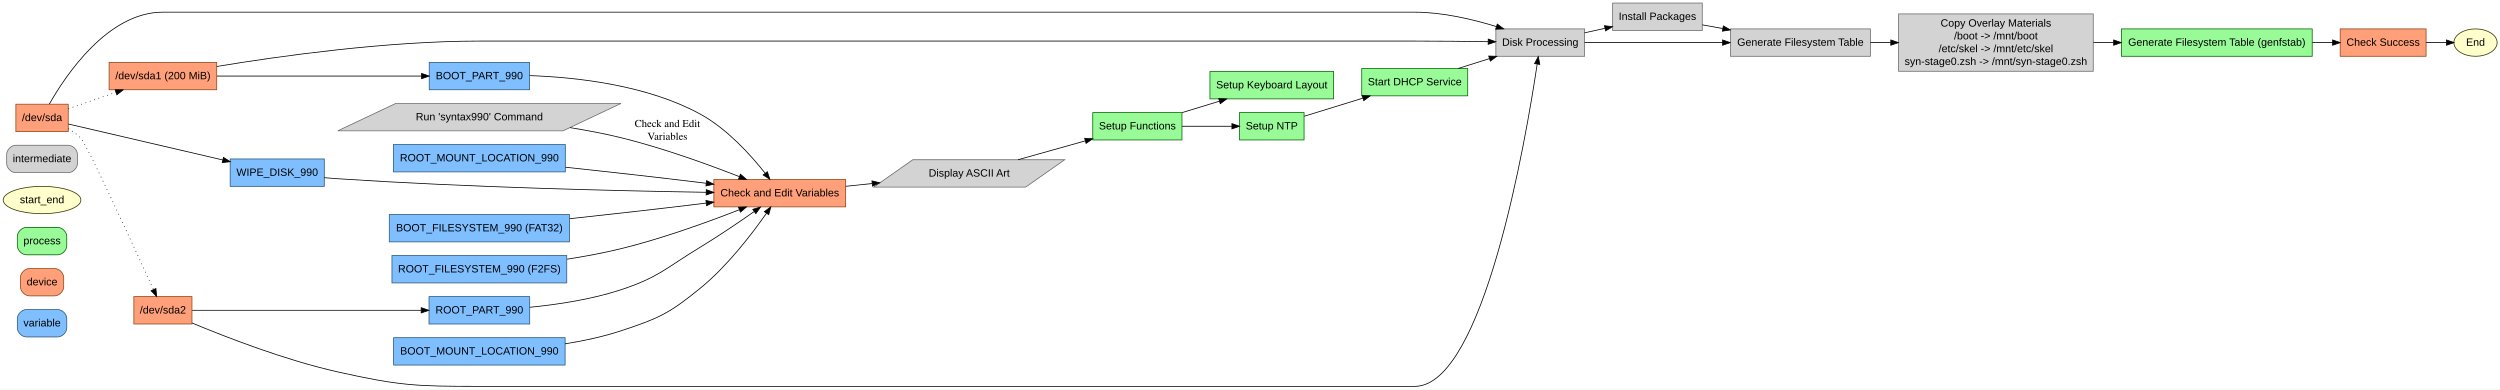
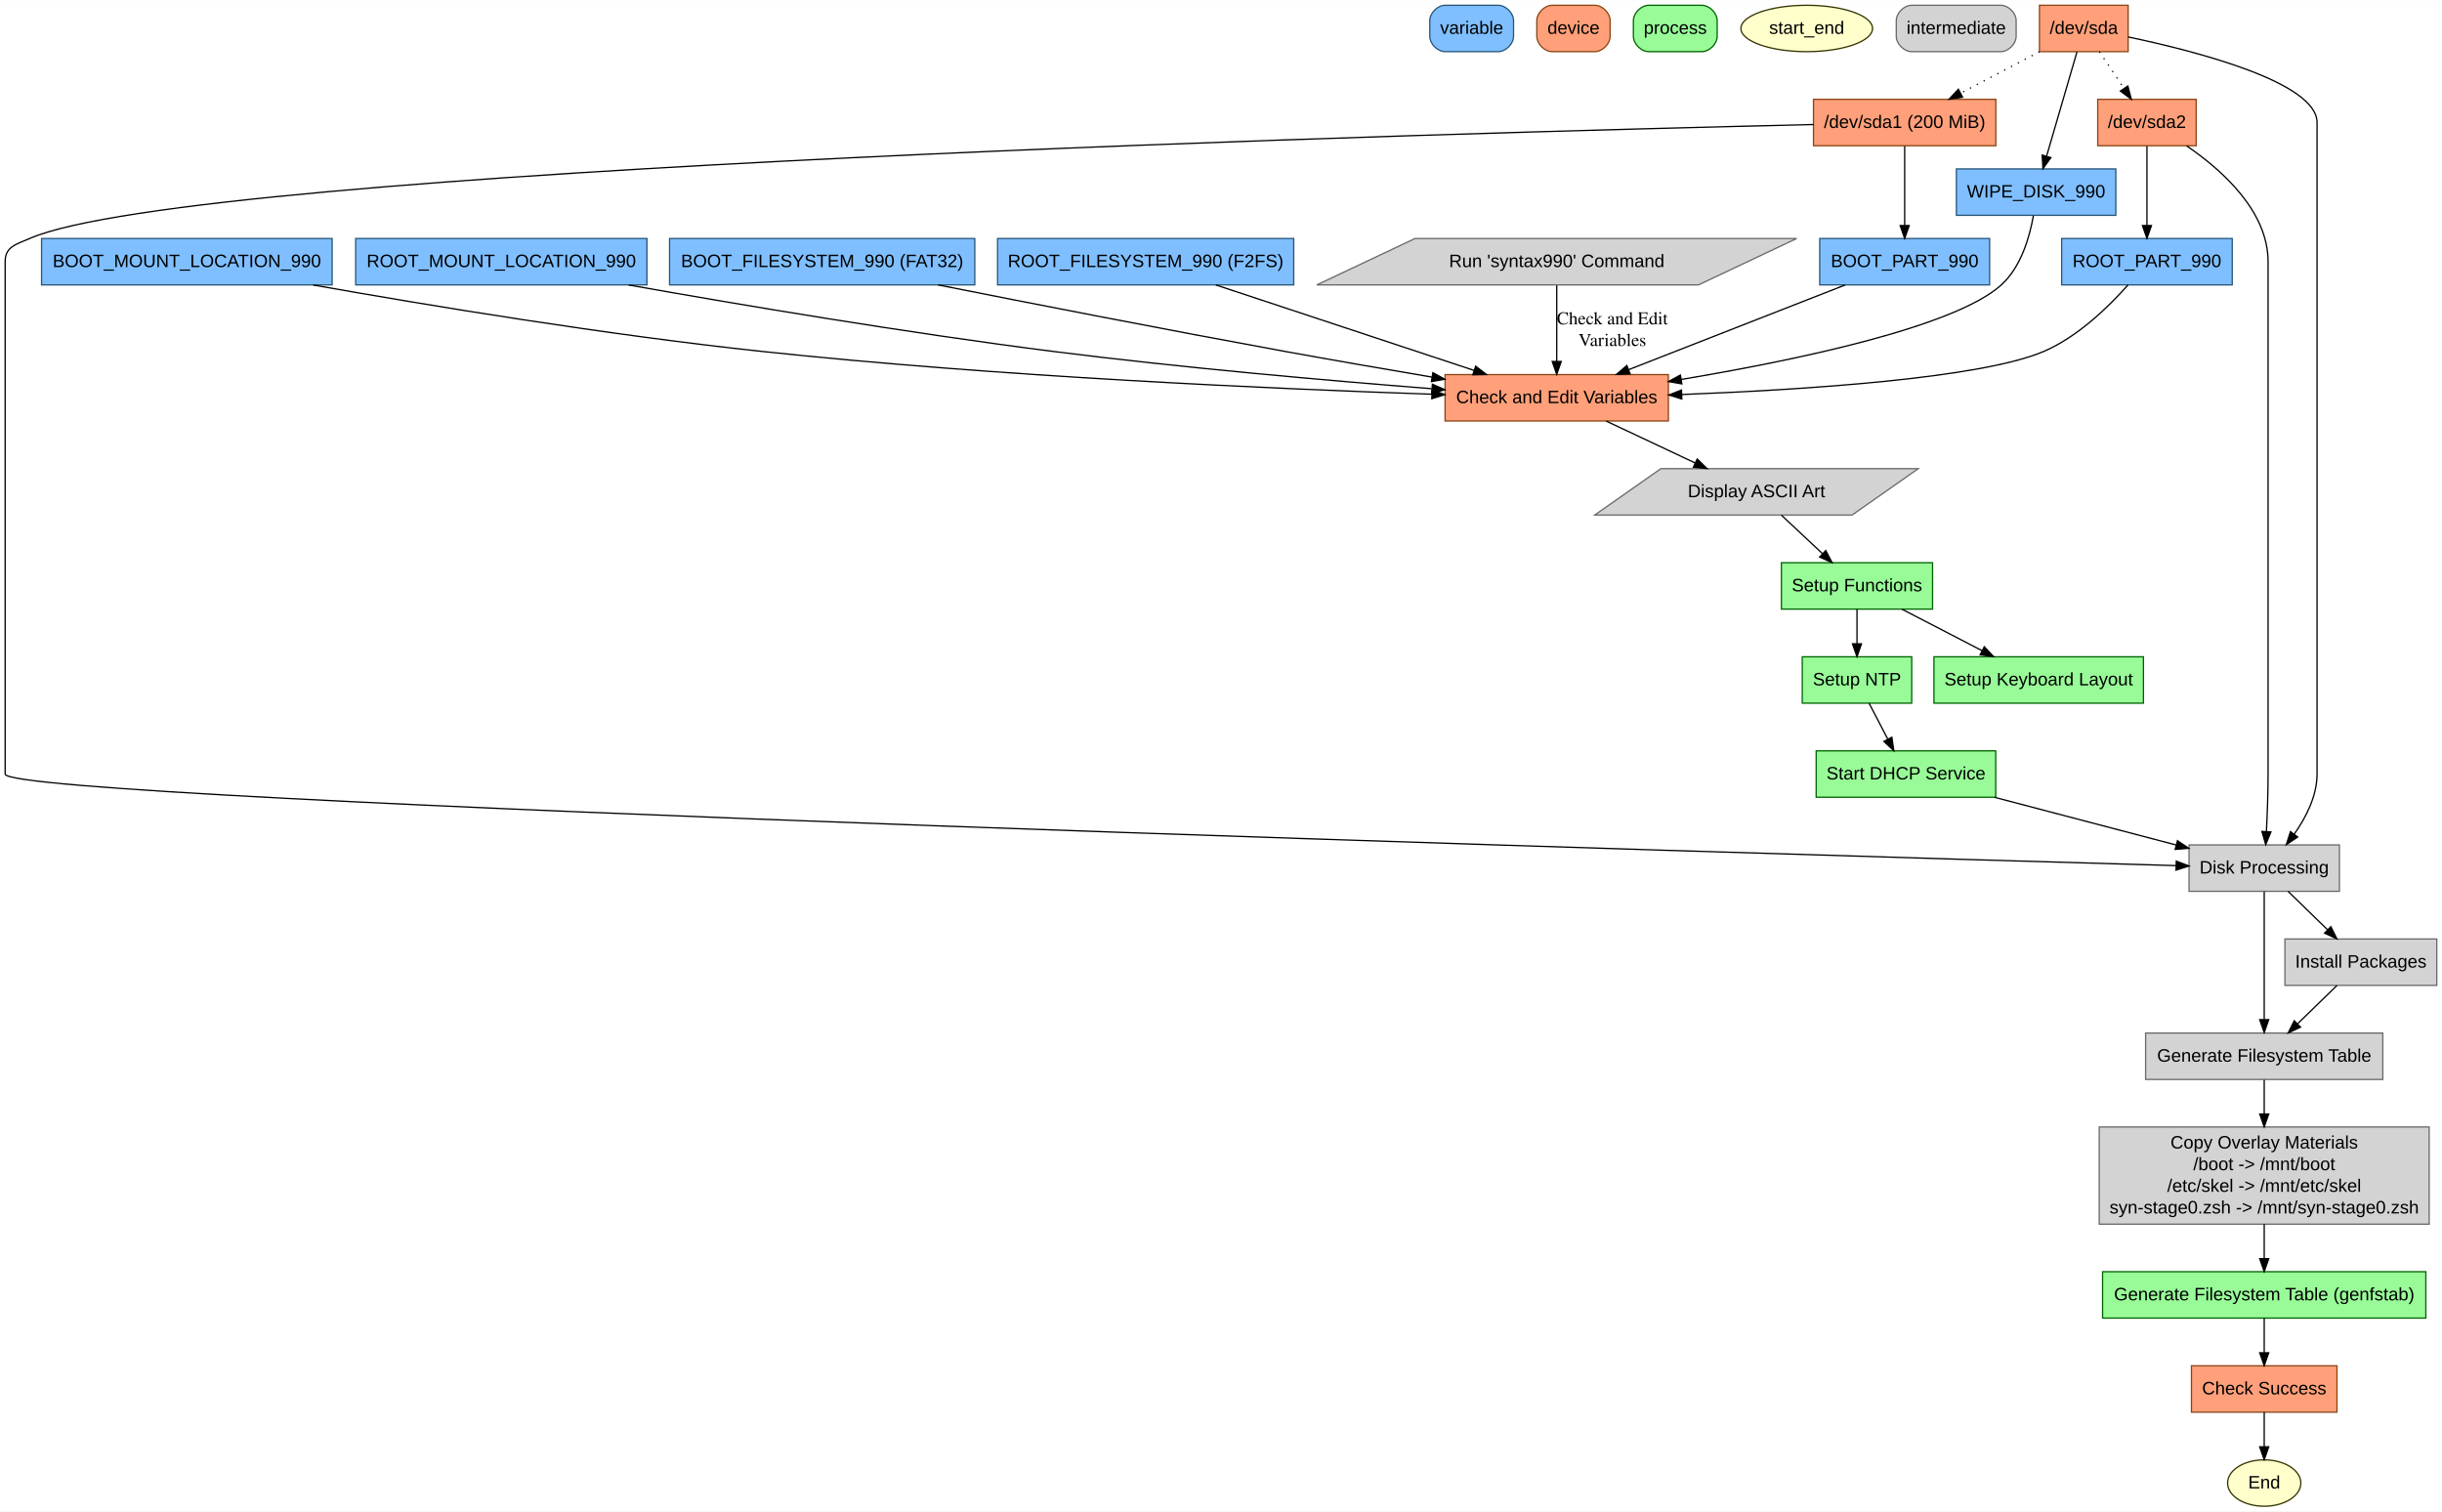
- <svg xmlns="http://www.w3.org/2000/svg" width="3287pt" height="512pt" viewBox="0.00 0.00 3287.08 512.00">
-   <g id="graph0" class="graph" transform="scale(1 1) rotate(0) translate(4 508)">
-     <polygon fill="#ffffff" stroke="transparent" points="-4,4 -4,-508 3283.084,-508 3283.084,4 -4,4" />
+ <svg xmlns="http://www.w3.org/2000/svg" width="1895pt" height="1173pt" viewBox="0.00 0.00 1894.96 1172.80">
+   <g id="graph0" class="graph" transform="scale(1 1) rotate(0) translate(4 1168.8)">
+     <polygon fill="#ffffff" stroke="transparent" points="-4,4 -4,-1168.8 1890.959,-1168.8 1890.959,4 -4,4" />
    <g id="node1" class="node">
-       <path fill="#7fbfff" stroke="#285577" d="M71.793,-101C71.793,-101 30.784,-101 30.784,-101 24.784,-101 18.784,-95 18.784,-89 18.784,-89 18.784,-77 18.784,-77 18.784,-71 24.784,-65 30.784,-65 30.784,-65 71.793,-65 71.793,-65 77.793,-65 83.793,-71 83.793,-77 83.793,-77 83.793,-89 83.793,-89 83.793,-95 77.793,-101 71.793,-101" />
-       <text text-anchor="middle" x="51.289" y="-78.8" font-family="Arial" font-size="14.00" fill="#000000">variable</text>
+       <path fill="#7fbfff" stroke="#285577" d="M1158.504,-1164.8C1158.504,-1164.8 1117.496,-1164.8 1117.496,-1164.8 1111.496,-1164.8 1105.496,-1158.8 1105.496,-1152.8 1105.496,-1152.8 1105.496,-1140.8 1105.496,-1140.8 1105.496,-1134.8 1111.496,-1128.8 1117.496,-1128.8 1117.496,-1128.8 1158.504,-1128.8 1158.504,-1128.8 1164.504,-1128.8 1170.504,-1134.8 1170.504,-1140.8 1170.504,-1140.8 1170.504,-1152.8 1170.504,-1152.8 1170.504,-1158.8 1164.504,-1164.8 1158.504,-1164.8" />
+       <text text-anchor="middle" x="1138" y="-1142.6" font-family="Arial" font-size="14.00" fill="#000000">variable</text>
    </g>
    <g id="node2" class="node">
-       <path fill="#ffa07a" stroke="#8b4513" d="M67.745,-155C67.745,-155 34.832,-155 34.832,-155 28.832,-155 22.832,-149 22.832,-143 22.832,-143 22.832,-131 22.832,-131 22.832,-125 28.832,-119 34.832,-119 34.832,-119 67.745,-119 67.745,-119 73.745,-119 79.745,-125 79.745,-131 79.745,-131 79.745,-143 79.745,-143 79.745,-149 73.745,-155 67.745,-155" />
-       <text text-anchor="middle" x="51.289" y="-132.8" font-family="Arial" font-size="14.00" fill="#000000">device</text>
+       <path fill="#ffa07a" stroke="#8b4513" d="M1233.456,-1164.8C1233.456,-1164.8 1200.544,-1164.8 1200.544,-1164.8 1194.544,-1164.8 1188.544,-1158.8 1188.544,-1152.8 1188.544,-1152.8 1188.544,-1140.8 1188.544,-1140.8 1188.544,-1134.8 1194.544,-1128.8 1200.544,-1128.8 1200.544,-1128.8 1233.456,-1128.8 1233.456,-1128.8 1239.456,-1128.8 1245.456,-1134.8 1245.456,-1140.8 1245.456,-1140.8 1245.456,-1152.8 1245.456,-1152.8 1245.456,-1158.8 1239.456,-1164.8 1233.456,-1164.8" />
+       <text text-anchor="middle" x="1217" y="-1142.6" font-family="Arial" font-size="14.00" fill="#000000">device</text>
    </g>
    <g id="node3" class="node">
-       <path fill="#98fb98" stroke="#006400" d="M71.797,-209C71.797,-209 30.78,-209 30.78,-209 24.78,-209 18.78,-203 18.78,-197 18.78,-197 18.78,-185 18.78,-185 18.78,-179 24.78,-173 30.78,-173 30.78,-173 71.797,-173 71.797,-173 77.797,-173 83.797,-179 83.797,-185 83.797,-185 83.797,-197 83.797,-197 83.797,-203 77.797,-209 71.797,-209" />
-       <text text-anchor="middle" x="51.289" y="-186.8" font-family="Arial" font-size="14.00" fill="#000000">process</text>
+       <path fill="#98fb98" stroke="#006400" d="M1316.508,-1164.8C1316.508,-1164.8 1275.492,-1164.8 1275.492,-1164.8 1269.492,-1164.8 1263.492,-1158.8 1263.492,-1152.8 1263.492,-1152.8 1263.492,-1140.8 1263.492,-1140.8 1263.492,-1134.8 1269.492,-1128.8 1275.492,-1128.8 1275.492,-1128.8 1316.508,-1128.8 1316.508,-1128.8 1322.508,-1128.8 1328.508,-1134.8 1328.508,-1140.8 1328.508,-1140.8 1328.508,-1152.8 1328.508,-1152.8 1328.508,-1158.8 1322.508,-1164.8 1316.508,-1164.8" />
+       <text text-anchor="middle" x="1296" y="-1142.6" font-family="Arial" font-size="14.00" fill="#000000">process</text>
    </g>
    <g id="node4" class="node">
-       <ellipse fill="#ffffcc" stroke="#333300" cx="51.289" cy="-245" rx="51.078" ry="18" />
-       <text text-anchor="middle" x="51.289" y="-240.8" font-family="Arial" font-size="14.00" fill="#000000">start_end</text>
+       <ellipse fill="#ffffcc" stroke="#333300" cx="1398" cy="-1146.8" rx="51.078" ry="18" />
+       <text text-anchor="middle" x="1398" y="-1142.6" font-family="Arial" font-size="14.00" fill="#000000">start_end</text>
    </g>
    <g id="node5" class="node">
-       <path fill="#d3d3d3" stroke="#696969" d="M85.8,-317C85.8,-317 16.777,-317 16.777,-317 10.777,-317 4.777,-311 4.777,-305 4.777,-305 4.777,-293 4.777,-293 4.777,-287 10.777,-281 16.777,-281 16.777,-281 85.8,-281 85.8,-281 91.8,-281 97.8,-287 97.8,-293 97.8,-293 97.8,-305 97.8,-305 97.8,-311 91.8,-317 85.8,-317" />
-       <text text-anchor="middle" x="51.289" y="-294.8" font-family="Arial" font-size="14.00" fill="#000000">intermediate</text>
+       <path fill="#d3d3d3" stroke="#696969" d="M1548.511,-1164.8C1548.511,-1164.8 1479.489,-1164.8 1479.489,-1164.8 1473.489,-1164.8 1467.489,-1158.8 1467.489,-1152.8 1467.489,-1152.8 1467.489,-1140.8 1467.489,-1140.8 1467.489,-1134.8 1473.489,-1128.8 1479.489,-1128.8 1479.489,-1128.8 1548.511,-1128.8 1548.511,-1128.8 1554.511,-1128.8 1560.511,-1134.8 1560.511,-1140.8 1560.511,-1140.8 1560.511,-1152.8 1560.511,-1152.8 1560.511,-1158.8 1554.511,-1164.8 1548.511,-1164.8" />
+       <text text-anchor="middle" x="1514" y="-1142.6" font-family="Arial" font-size="14.00" fill="#000000">intermediate</text>
    </g>
    <g id="node6" class="node">
-       <polygon fill="#d3d3d3" stroke="#696969" points="812.453,-372 516.287,-372 440.099,-336 736.265,-336 812.453,-372" />
-       <text text-anchor="middle" x="626.276" y="-349.8" font-family="Arial" font-size="14.00" fill="#000000">Run 'syntax990' Command</text>
+       <polygon fill="#d3d3d3" stroke="#696969" points="1390.177,-983.8 1094.011,-983.8 1017.823,-947.8 1313.989,-947.8 1390.177,-983.8" />
+       <text text-anchor="middle" x="1204" y="-961.6" font-family="Arial" font-size="14.00" fill="#000000">Run 'syntax990' Command</text>
    </g>
    <g id="node7" class="node">
-       <polygon fill="#ffa07a" stroke="#8b4513" points="1107.902,-272 934.604,-272 934.604,-236 1107.902,-236 1107.902,-272" />
-       <text text-anchor="middle" x="1021.253" y="-249.8" font-family="Arial" font-size="14.00" fill="#000000">Check and Edit Variables</text>
+       <polygon fill="#ffa07a" stroke="#8b4513" points="1290.649,-878.2 1117.351,-878.2 1117.351,-842.2 1290.649,-842.2 1290.649,-878.2" />
+       <text text-anchor="middle" x="1204" y="-856" font-family="Arial" font-size="14.00" fill="#000000">Check and Edit Variables</text>
    </g>
    <g id="edge1" class="edge">
-       <path fill="none" stroke="#000000" d="M745.562,-340.166C767.907,-336.595 790.961,-332.241 812.365,-327 866.54,-313.734 926.456,-292.034 968.174,-275.735" />
-       <polygon fill="#000000" stroke="#000000" points="969.558,-278.951 977.58,-272.031 966.993,-272.438 969.558,-278.951" />
-       <text text-anchor="middle" x="873.522" y="-341" font-family="Times,serif" font-size="14.00" fill="#000000">Check and Edit</text>
-       <text text-anchor="middle" x="873.522" y="-324.2" font-family="Times,serif" font-size="14.00" fill="#000000">Variables</text>
+       <path fill="none" stroke="#000000" d="M1204,-947.406C1204,-931.128 1204,-907.122 1204,-888.416" />
+       <polygon fill="#000000" stroke="#000000" points="1207.5,-888.383 1204,-878.383 1200.5,-888.383 1207.5,-888.383" />
+       <text text-anchor="middle" x="1247.157" y="-917.2" font-family="Times,serif" font-size="14.00" fill="#000000">Check and Edit</text>
+       <text text-anchor="middle" x="1247.157" y="-900.4" font-family="Times,serif" font-size="14.00" fill="#000000">Variables</text>
    </g>
    <g id="node8" class="node">
-       <polygon fill="#d3d3d3" stroke="#696969" points="1395.899,-298 1196.18,-298 1144.803,-262 1344.522,-262 1395.899,-298" />
-       <text text-anchor="middle" x="1270.351" y="-275.8" font-family="Arial" font-size="14.00" fill="#000000">Display ASCII Art</text>
+       <polygon fill="#d3d3d3" stroke="#696969" points="1484.548,-805.2 1284.829,-805.2 1233.452,-769.2 1433.171,-769.2 1484.548,-805.2" />
+       <text text-anchor="middle" x="1359" y="-783" font-family="Arial" font-size="14.00" fill="#000000">Display ASCII Art</text>
    </g>
    <g id="edge2" class="edge">
-       <path fill="none" stroke="#000000" d="M1108.026,-263.057C1119.211,-264.224 1130.846,-265.439 1142.519,-266.657" />
-       <polygon fill="#000000" stroke="#000000" points="1142.467,-270.171 1152.777,-267.728 1143.194,-263.209 1142.467,-270.171" />
+       <path fill="none" stroke="#000000" d="M1242.315,-842.155C1263.18,-832.328 1289.188,-820.079 1311.352,-809.641" />
+       <polygon fill="#000000" stroke="#000000" points="1313.033,-812.718 1320.589,-805.29 1310.051,-806.385 1313.033,-812.718" />
    </g>
    <g id="node9" class="node">
-       <polygon fill="#98fb98" stroke="#006400" points="1550.094,-360 1432.802,-360 1432.802,-324 1550.094,-324 1550.094,-360" />
-       <text text-anchor="middle" x="1491.448" y="-337.8" font-family="Arial" font-size="14.00" fill="#000000">Setup Functions</text>
+       <polygon fill="#98fb98" stroke="#006400" points="1495.646,-732.2 1378.354,-732.2 1378.354,-696.2 1495.646,-696.2 1495.646,-732.2" />
+       <text text-anchor="middle" x="1437" y="-710" font-family="Arial" font-size="14.00" fill="#000000">Setup Functions</text>
    </g>
    <g id="edge3" class="edge">
-       <path fill="none" stroke="#000000" d="M1334.599,-298.016C1362.313,-305.788 1394.766,-314.889 1422.939,-322.789" />
-       <polygon fill="#000000" stroke="#000000" points="1422.138,-326.199 1432.711,-325.529 1424.028,-319.459 1422.138,-326.199" />
+       <path fill="none" stroke="#000000" d="M1378.281,-769.155C1387.937,-760.118 1399.782,-749.032 1410.298,-739.19" />
+       <polygon fill="#000000" stroke="#000000" points="1412.761,-741.679 1417.671,-732.29 1407.978,-736.568 1412.761,-741.679" />
    </g>
    <g id="node10" class="node">
-       <polygon fill="#98fb98" stroke="#006400" points="1749.452,-414 1586.877,-414 1586.877,-378 1749.452,-378 1749.452,-414" />
-       <text text-anchor="middle" x="1668.165" y="-391.8" font-family="Arial" font-size="14.00" fill="#000000">Setup Keyboard Layout</text>
+       <polygon fill="#98fb98" stroke="#006400" points="1659.288,-659.2 1496.712,-659.2 1496.712,-623.2 1659.288,-623.2 1659.288,-659.2" />
+       <text text-anchor="middle" x="1578" y="-637" font-family="Arial" font-size="14.00" fill="#000000">Setup Keyboard Layout</text>
    </g>
    <g id="edge4" class="edge">
-       <path fill="none" stroke="#000000" d="M1550.292,-359.981C1565.924,-364.758 1582.948,-369.96 1599.072,-374.887" />
-       <polygon fill="#000000" stroke="#000000" points="1598.389,-378.338 1608.975,-377.913 1600.434,-371.644 1598.389,-378.338" />
+       <path fill="none" stroke="#000000" d="M1471.854,-696.155C1490.666,-686.416 1514.072,-674.298 1534.115,-663.921" />
+       <polygon fill="#000000" stroke="#000000" points="1535.787,-666.996 1543.058,-659.29 1532.569,-660.78 1535.787,-666.996" />
    </g>
    <g id="node11" class="node">
-       <polygon fill="#98fb98" stroke="#006400" points="1710.627,-360 1625.702,-360 1625.702,-324 1710.627,-324 1710.627,-360" />
-       <text text-anchor="middle" x="1668.165" y="-337.8" font-family="Arial" font-size="14.00" fill="#000000">Setup NTP</text>
+       <polygon fill="#98fb98" stroke="#006400" points="1479.463,-659.2 1394.537,-659.2 1394.537,-623.2 1479.463,-623.2 1479.463,-659.2" />
+       <text text-anchor="middle" x="1437" y="-637" font-family="Arial" font-size="14.00" fill="#000000">Setup NTP</text>
    </g>
    <g id="edge5" class="edge">
-       <path fill="none" stroke="#000000" d="M1550.292,-342C1571.422,-342 1595.095,-342 1615.652,-342" />
-       <polygon fill="#000000" stroke="#000000" points="1615.777,-345.5 1625.777,-342 1615.777,-338.5 1615.777,-345.5" />
+       <path fill="none" stroke="#000000" d="M1437,-696.155C1437,-688.083 1437,-678.376 1437,-669.382" />
+       <polygon fill="#000000" stroke="#000000" points="1440.5,-669.29 1437,-659.29 1433.5,-669.29 1440.5,-669.29" />
    </g>
    <g id="node12" class="node">
-       <polygon fill="#98fb98" stroke="#006400" points="1925.81,-418 1786.474,-418 1786.474,-382 1925.81,-382 1925.81,-418" />
-       <text text-anchor="middle" x="1856.142" y="-395.8" font-family="Arial" font-size="14.00" fill="#000000">Start DHCP Service</text>
+       <polygon fill="#98fb98" stroke="#006400" points="1544.668,-586.2 1405.332,-586.2 1405.332,-550.2 1544.668,-550.2 1544.668,-586.2" />
+       <text text-anchor="middle" x="1475" y="-564" font-family="Arial" font-size="14.00" fill="#000000">Start DHCP Service</text>
    </g>
    <g id="edge6" class="edge">
-       <path fill="none" stroke="#000000" d="M1710.82,-355.161C1733.584,-362.185 1762.143,-370.997 1787.906,-378.946" />
-       <polygon fill="#000000" stroke="#000000" points="1787.037,-382.341 1797.625,-381.945 1789.101,-375.652 1787.037,-382.341" />
+       <path fill="none" stroke="#000000" d="M1446.393,-623.155C1450.778,-614.732 1456.089,-604.529 1460.939,-595.213" />
+       <polygon fill="#000000" stroke="#000000" points="1464.07,-596.777 1465.583,-586.29 1457.861,-593.544 1464.07,-596.777" />
    </g>
    <g id="node13" class="node">
-       <polygon fill="#d3d3d3" stroke="#696969" points="2079.483,-470 1962.806,-470 1962.806,-434 2079.483,-434 2079.483,-470" />
-       <text text-anchor="middle" x="2021.145" y="-447.8" font-family="Arial" font-size="14.00" fill="#000000">Disk Processing</text>
+       <polygon fill="#d3d3d3" stroke="#696969" points="1811.339,-513.2 1694.661,-513.2 1694.661,-477.2 1811.339,-477.2 1811.339,-513.2" />
+       <text text-anchor="middle" x="1753" y="-491" font-family="Arial" font-size="14.00" fill="#000000">Disk Processing</text>
    </g>
    <g id="edge7" class="edge">
-       <path fill="none" stroke="#000000" d="M1913.389,-418.041C1926.571,-422.195 1940.706,-426.65 1954.257,-430.921" />
-       <polygon fill="#000000" stroke="#000000" points="1953.409,-434.323 1963.999,-433.991 1955.514,-427.647 1953.409,-434.323" />
+       <path fill="none" stroke="#000000" d="M1543.719,-550.155C1586.68,-538.874 1641.795,-524.401 1684.68,-513.14" />
+       <polygon fill="#000000" stroke="#000000" points="1685.685,-516.495 1694.468,-510.57 1683.907,-509.725 1685.685,-516.495" />
    </g>
    <g id="node14" class="node">
-       <polygon fill="#d3d3d3" stroke="#696969" points="2234.19,-504 2116.355,-504 2116.355,-468 2234.19,-468 2234.19,-504" />
-       <text text-anchor="middle" x="2175.272" y="-481.8" font-family="Arial" font-size="14.00" fill="#000000">Install Packages</text>
+       <polygon fill="#d3d3d3" stroke="#696969" points="1886.917,-440.2 1769.083,-440.2 1769.083,-404.2 1886.917,-404.2 1886.917,-440.2" />
+       <text text-anchor="middle" x="1828" y="-418" font-family="Arial" font-size="14.00" fill="#000000">Install Packages</text>
    </g>
    <g id="edge8" class="edge">
-       <path fill="none" stroke="#000000" d="M2079.414,-464.854C2088.147,-466.78 2097.223,-468.783 2106.155,-470.753" />
-       <polygon fill="#000000" stroke="#000000" points="2105.633,-474.222 2116.153,-472.958 2107.142,-467.386 2105.633,-474.222" />
+       <path fill="none" stroke="#000000" d="M1771.539,-477.155C1780.734,-468.205 1791.993,-457.247 1802.031,-447.477" />
+       <polygon fill="#000000" stroke="#000000" points="1804.689,-449.773 1809.414,-440.29 1799.807,-444.757 1804.689,-449.773" />
    </g>
    <g id="node15" class="node">
-       <polygon fill="#d3d3d3" stroke="#696969" points="2455.269,-470 2271.218,-470 2271.218,-434 2455.269,-434 2455.269,-470" />
-       <text text-anchor="middle" x="2363.244" y="-447.8" font-family="Arial" font-size="14.00" fill="#000000">Generate Filesystem Table</text>
+       <polygon fill="#d3d3d3" stroke="#696969" points="1845.025,-367.2 1660.975,-367.2 1660.975,-331.2 1845.025,-331.2 1845.025,-367.2" />
+       <text text-anchor="middle" x="1753" y="-345" font-family="Arial" font-size="14.00" fill="#000000">Generate Filesystem Table</text>
    </g>
    <g id="edge9" class="edge">
-       <path fill="none" stroke="#000000" d="M2079.565,-452C2129.175,-452 2201.538,-452 2260.761,-452" />
-       <polygon fill="#000000" stroke="#000000" points="2260.9,-455.5 2270.9,-452 2260.9,-448.5 2260.9,-455.5" />
+       <path fill="none" stroke="#000000" d="M1753,-477.004C1753,-452.087 1753,-407.094 1753,-377.688" />
+       <polygon fill="#000000" stroke="#000000" points="1756.5,-377.625 1753,-367.625 1749.5,-377.625 1756.5,-377.625" />
    </g>
    <g id="edge10" class="edge">
-       <path fill="none" stroke="#000000" d="M2234.232,-475.336C2242.85,-473.777 2251.927,-472.135 2261.109,-470.474" />
-       <polygon fill="#000000" stroke="#000000" points="2261.879,-473.892 2271.096,-468.668 2260.633,-467.003 2261.879,-473.892" />
+       <path fill="none" stroke="#000000" d="M1809.461,-404.155C1800.266,-395.205 1789.007,-384.247 1778.969,-374.477" />
+       <polygon fill="#000000" stroke="#000000" points="1781.193,-371.757 1771.586,-367.29 1776.311,-376.773 1781.193,-371.757" />
    </g>
    <g id="node16" class="node">
-       <polygon fill="#d3d3d3" stroke="#696969" points="2748.265,-489.7 2492.253,-489.7 2492.253,-414.3 2748.265,-414.3 2748.265,-489.7" />
-       <text text-anchor="middle" x="2620.259" y="-473" font-family="Arial" font-size="14.00" fill="#000000">Copy Overlay Materials</text>
-       <text text-anchor="middle" x="2620.259" y="-456.2" font-family="Arial" font-size="14.00" fill="#000000">/boot -&gt; /mnt/boot</text>
-       <text text-anchor="middle" x="2620.259" y="-439.4" font-family="Arial" font-size="14.00" fill="#000000">/etc/skel -&gt; /mnt/etc/skel</text>
-       <text text-anchor="middle" x="2620.259" y="-422.6" font-family="Arial" font-size="14.00" fill="#000000">syn-stage0.zsh -&gt; /mnt/syn-stage0.zsh</text>
+       <polygon fill="#d3d3d3" stroke="#696969" points="1881.006,-294.3 1624.994,-294.3 1624.994,-218.9 1881.006,-218.9 1881.006,-294.3" />
+       <text text-anchor="middle" x="1753" y="-277.6" font-family="Arial" font-size="14.00" fill="#000000">Copy Overlay Materials</text>
+       <text text-anchor="middle" x="1753" y="-260.8" font-family="Arial" font-size="14.00" fill="#000000">/boot -&gt; /mnt/boot</text>
+       <text text-anchor="middle" x="1753" y="-244" font-family="Arial" font-size="14.00" fill="#000000">/etc/skel -&gt; /mnt/etc/skel</text>
+       <text text-anchor="middle" x="1753" y="-227.2" font-family="Arial" font-size="14.00" fill="#000000">syn-stage0.zsh -&gt; /mnt/syn-stage0.zsh</text>
    </g>
    <g id="edge11" class="edge">
-       <path fill="none" stroke="#000000" d="M2455.306,-452C2463.992,-452 2472.921,-452 2481.914,-452" />
-       <polygon fill="#000000" stroke="#000000" points="2482.085,-455.5 2492.085,-452 2482.085,-448.5 2482.085,-455.5" />
+       <path fill="none" stroke="#000000" d="M1753,-330.905C1753,-323.241 1753,-313.937 1753,-304.543" />
+       <polygon fill="#000000" stroke="#000000" points="1756.5,-304.387 1753,-294.387 1749.5,-304.387 1756.5,-304.387" />
    </g>
    <g id="node17" class="node">
-       <polygon fill="#98fb98" stroke="#006400" points="3036.159,-470 2785.297,-470 2785.297,-434 3036.159,-434 3036.159,-470" />
-       <text text-anchor="middle" x="2910.728" y="-447.8" font-family="Arial" font-size="14.00" fill="#000000">Generate Filesystem Table (genfstab)</text>
+       <polygon fill="#98fb98" stroke="#006400" points="1878.431,-182 1627.569,-182 1627.569,-146 1878.431,-146 1878.431,-182" />
+       <text text-anchor="middle" x="1753" y="-159.8" font-family="Arial" font-size="14.00" fill="#000000">Generate Filesystem Table (genfstab)</text>
    </g>
    <g id="edge12" class="edge">
-       <path fill="none" stroke="#000000" d="M2748.509,-452C2757.247,-452 2766.069,-452 2774.845,-452" />
-       <polygon fill="#000000" stroke="#000000" points="2775.119,-455.5 2785.119,-452 2775.119,-448.5 2775.119,-455.5" />
+       <path fill="none" stroke="#000000" d="M1753,-218.936C1753,-209.994 1753,-200.605 1753,-192.171" />
+       <polygon fill="#000000" stroke="#000000" points="1756.5,-192.101 1753,-182.102 1749.5,-192.102 1756.5,-192.101" />
    </g>
    <g id="node18" class="node">
-       <polygon fill="#ffa07a" stroke="#8b4513" points="3185.891,-470 3072.961,-470 3072.961,-434 3185.891,-434 3185.891,-470" />
-       <text text-anchor="middle" x="3129.426" y="-447.8" font-family="Arial" font-size="14.00" fill="#000000">Check Success</text>
+       <polygon fill="#ffa07a" stroke="#8b4513" points="1809.465,-109 1696.535,-109 1696.535,-73 1809.465,-73 1809.465,-109" />
+       <text text-anchor="middle" x="1753" y="-86.8" font-family="Arial" font-size="14.00" fill="#000000">Check Success</text>
    </g>
    <g id="edge13" class="edge">
-       <path fill="none" stroke="#000000" d="M3036.361,-452C3045.43,-452 3054.346,-452 3062.852,-452" />
-       <polygon fill="#000000" stroke="#000000" points="3063.007,-455.5 3073.007,-452 3063.007,-448.5 3063.007,-455.5" />
+       <path fill="none" stroke="#000000" d="M1753,-145.955C1753,-137.883 1753,-128.176 1753,-119.182" />
+       <polygon fill="#000000" stroke="#000000" points="1756.5,-119.09 1753,-109.09 1749.5,-119.09 1756.5,-119.09" />
    </g>
    <g id="node19" class="node">
-       <ellipse fill="#ffffcc" stroke="#333300" cx="3250.871" cy="-452" rx="28.428" ry="18" />
-       <text text-anchor="middle" x="3250.871" y="-447.8" font-family="Arial" font-size="14.00" fill="#000000">End</text>
+       <ellipse fill="#ffffcc" stroke="#333300" cx="1753" cy="-18" rx="28.428" ry="18" />
+       <text text-anchor="middle" x="1753" y="-13.8" font-family="Arial" font-size="14.00" fill="#000000">End</text>
    </g>
    <g id="edge14" class="edge">
-       <path fill="none" stroke="#000000" d="M3185.882,-452C3194.854,-452 3203.951,-452 3212.384,-452" />
-       <polygon fill="#000000" stroke="#000000" points="3212.651,-455.5 3222.651,-452 3212.651,-448.5 3212.651,-455.5" />
+       <path fill="none" stroke="#000000" d="M1753,-72.955C1753,-64.883 1753,-55.176 1753,-46.182" />
+       <polygon fill="#000000" stroke="#000000" points="1756.5,-46.09 1753,-36.09 1749.5,-46.09 1756.5,-46.09" />
    </g>
    <g id="node20" class="node">
-       <polygon fill="#7fbfff" stroke="#285577" points="422.369,-299 298.644,-299 298.644,-263 422.369,-263 422.369,-299" />
-       <text text-anchor="middle" x="360.506" y="-276.8" font-family="Arial" font-size="14.00" fill="#000000">WIPE_DISK_990</text>
+       <polygon fill="#7fbfff" stroke="#285577" points="1637.862,-1037.8 1514.138,-1037.8 1514.138,-1001.8 1637.862,-1001.8 1637.862,-1037.8" />
+       <text text-anchor="middle" x="1576" y="-1015.6" font-family="Arial" font-size="14.00" fill="#000000">WIPE_DISK_990</text>
    </g>
    <g id="edge15" class="edge">
-       <path fill="none" stroke="#000000" d="M422.242,-274.387C428.301,-273.863 434.361,-273.387 440.187,-273 610.291,-261.693 808.874,-257.035 924.31,-255.175" />
-       <polygon fill="#000000" stroke="#000000" points="924.588,-258.671 934.531,-255.014 924.477,-251.672 924.588,-258.671" />
+       <path fill="none" stroke="#000000" d="M1573.878,-1001.499C1571.013,-985.14 1564.354,-961.672 1549,-947.8 1512.74,-915.04 1389.607,-889.324 1300.779,-874.452" />
+       <polygon fill="#000000" stroke="#000000" points="1301.106,-870.958 1290.669,-872.781 1299.964,-877.865 1301.106,-870.958" />
    </g>
    <g id="node21" class="node">
-       <polygon fill="#7fbfff" stroke="#285577" points="692.192,-426 560.36,-426 560.36,-390 692.192,-390 692.192,-426" />
-       <text text-anchor="middle" x="626.276" y="-403.8" font-family="Arial" font-size="14.00" fill="#000000">BOOT_PART_990</text>
+       <polygon fill="#7fbfff" stroke="#285577" points="1539.916,-983.8 1408.084,-983.8 1408.084,-947.8 1539.916,-947.8 1539.916,-983.8" />
+       <text text-anchor="middle" x="1474" y="-961.6" font-family="Arial" font-size="14.00" fill="#000000">BOOT_PART_990</text>
    </g>
    <g id="edge16" class="edge">
-       <path fill="none" stroke="#000000" d="M692.233,-408.592C753.822,-406.482 846.522,-396.311 916.679,-358 951.858,-338.789 983.116,-304.185 1002.095,-280.196" />
-       <polygon fill="#000000" stroke="#000000" points="1004.932,-282.248 1008.282,-272.197 999.395,-277.966 1004.932,-282.248" />
+       <path fill="none" stroke="#000000" d="M1427.892,-947.767C1381.34,-929.56 1309.401,-901.424 1259.691,-881.981" />
+       <polygon fill="#000000" stroke="#000000" points="1260.958,-878.719 1250.37,-878.336 1258.408,-885.238 1260.958,-878.719" />
    </g>
    <g id="node22" class="node">
-       <polygon fill="#7fbfff" stroke="#285577" points="692.462,-118 560.09,-118 560.09,-82 692.462,-82 692.462,-118" />
-       <text text-anchor="middle" x="626.276" y="-95.8" font-family="Arial" font-size="14.00" fill="#000000">ROOT_PART_990</text>
+       <polygon fill="#7fbfff" stroke="#285577" points="1728.186,-983.8 1595.814,-983.8 1595.814,-947.8 1728.186,-947.8 1728.186,-983.8" />
+       <text text-anchor="middle" x="1662" y="-961.6" font-family="Arial" font-size="14.00" fill="#000000">ROOT_PART_990</text>
    </g>
    <g id="edge17" class="edge">
-       <path fill="none" stroke="#000000" d="M692.58,-103.983C728.695,-107.543 773.764,-114.277 812.365,-127 862.34,-143.472 871.67,-155.74 916.679,-183 940.986,-197.722 967.461,-215.718 987.691,-229.908" />
-       <polygon fill="#000000" stroke="#000000" points="985.764,-232.833 995.953,-235.736 989.799,-227.112 985.764,-232.833" />
+       <path fill="none" stroke="#000000" d="M1647.277,-947.739C1632.631,-931.195 1608.559,-907.601 1582,-896.2 1533.197,-875.251 1396.081,-866.411 1301.156,-862.737" />
+       <polygon fill="#000000" stroke="#000000" points="1301.077,-859.231 1290.954,-862.355 1300.816,-866.226 1301.077,-859.231" />
    </g>
    <g id="node23" class="node">
-       <polygon fill="#7fbfff" stroke="#285577" points="739.016,-64 513.536,-64 513.536,-28 739.016,-28 739.016,-64" />
-       <text text-anchor="middle" x="626.276" y="-41.8" font-family="Arial" font-size="14.00" fill="#000000">BOOT_MOUNT_LOCATION_990</text>
+       <polygon fill="#7fbfff" stroke="#285577" points="253.74,-983.8 28.26,-983.8 28.26,-947.8 253.74,-947.8 253.74,-983.8" />
+       <text text-anchor="middle" x="141" y="-961.6" font-family="Arial" font-size="14.00" fill="#000000">BOOT_MOUNT_LOCATION_990</text>
    </g>
    <g id="edge18" class="edge">
-       <path fill="none" stroke="#000000" d="M738.934,-55.912C763.51,-59.845 789.111,-65.336 812.365,-73 862.34,-89.472 875.876,-95.773 916.679,-129 952.314,-158.018 984.826,-200.532 1003.834,-227.736" />
-       <polygon fill="#000000" stroke="#000000" points="1000.965,-229.741 1009.517,-235.994 1006.731,-225.772 1000.965,-229.741" />
+       <path fill="none" stroke="#000000" d="M238.961,-947.725C329.086,-931.76 466.608,-909.076 587,-896.2 770.292,-876.597 985.44,-867.092 1107.144,-862.96" />
+       <polygon fill="#000000" stroke="#000000" points="1107.306,-866.457 1117.184,-862.624 1107.072,-859.46 1107.306,-866.457" />
    </g>
    <g id="node24" class="node">
-       <polygon fill="#7fbfff" stroke="#285577" points="739.286,-318 513.266,-318 513.266,-282 739.286,-282 739.286,-318" />
-       <text text-anchor="middle" x="626.276" y="-295.8" font-family="Arial" font-size="14.00" fill="#000000">ROOT_MOUNT_LOCATION_990</text>
+       <polygon fill="#7fbfff" stroke="#285577" points="498.01,-983.8 271.99,-983.8 271.99,-947.8 498.01,-947.8 498.01,-983.8" />
+       <text text-anchor="middle" x="385" y="-961.6" font-family="Arial" font-size="14.00" fill="#000000">ROOT_MOUNT_LOCATION_990</text>
    </g>
    <g id="edge19" class="edge">
-       <path fill="none" stroke="#000000" d="M739.435,-288.151C793.172,-282.365 858.274,-275.126 916.679,-268 919.224,-267.689 921.804,-267.371 924.407,-267.046" />
-       <polygon fill="#000000" stroke="#000000" points="925.053,-270.493 934.536,-265.768 924.177,-263.548 925.053,-270.493" />
+       <path fill="none" stroke="#000000" d="M483.743,-947.745C570.31,-932.395 699.673,-910.614 813,-896.2 912.828,-883.503 1027.542,-873.479 1106.778,-867.266" />
+       <polygon fill="#000000" stroke="#000000" points="1107.533,-870.718 1117.232,-866.453 1106.99,-863.74 1107.533,-870.718" />
    </g>
    <g id="node25" class="node">
-       <polygon fill="#7fbfff" stroke="#285577" points="744.7,-226 507.852,-226 507.852,-190 744.7,-190 744.7,-226" />
-       <text text-anchor="middle" x="626.276" y="-203.8" font-family="Arial" font-size="14.00" fill="#000000">BOOT_FILESYSTEM_990 (FAT32)</text>
+       <polygon fill="#7fbfff" stroke="#285577" points="752.424,-983.8 515.576,-983.8 515.576,-947.8 752.424,-947.8 752.424,-983.8" />
+       <text text-anchor="middle" x="634" y="-961.6" font-family="Arial" font-size="14.00" fill="#000000">BOOT_FILESYSTEM_990 (FAT32)</text>
    </g>
    <g id="edge20" class="edge">
-       <path fill="none" stroke="#000000" d="M745.034,-220.453C797.654,-226.134 860.288,-233.119 916.679,-240 919.224,-240.311 921.804,-240.629 924.407,-240.954" />
-       <polygon fill="#000000" stroke="#000000" points="924.177,-244.452 934.536,-242.232 925.053,-237.507 924.177,-244.452" />
+       <path fill="none" stroke="#000000" d="M723.892,-947.791C796.443,-933.396 901.186,-912.93 993,-896.2 1030.261,-889.41 1071.296,-882.321 1107.195,-876.247" />
+       <polygon fill="#000000" stroke="#000000" points="1107.899,-879.677 1117.176,-874.561 1106.733,-872.775 1107.899,-879.677" />
    </g>
    <g id="node26" class="node">
-       <polygon fill="#7fbfff" stroke="#285577" points="741.187,-172 511.364,-172 511.364,-136 741.187,-136 741.187,-172" />
-       <text text-anchor="middle" x="626.276" y="-149.8" font-family="Arial" font-size="14.00" fill="#000000">ROOT_FILESYSTEM_990 (F2FS)</text>
+       <polygon fill="#7fbfff" stroke="#285577" points="999.912,-983.8 770.088,-983.8 770.088,-947.8 999.912,-947.8 999.912,-983.8" />
+       <text text-anchor="middle" x="885" y="-961.6" font-family="Arial" font-size="14.00" fill="#000000">ROOT_FILESYSTEM_990 (F2FS)</text>
    </g>
    <g id="edge21" class="edge">
-       <path fill="none" stroke="#000000" d="M741.597,-167.207C765.169,-170.892 789.693,-175.448 812.365,-181 866.54,-194.266 926.456,-215.965 968.174,-232.265" />
-       <polygon fill="#000000" stroke="#000000" points="966.993,-235.562 977.58,-235.969 969.558,-229.049 966.993,-235.562" />
+       <path fill="none" stroke="#000000" d="M939.476,-947.767C995.018,-929.38 1081.147,-900.869 1139.929,-881.41" />
+       <polygon fill="#000000" stroke="#000000" points="1141.089,-884.713 1149.482,-878.247 1138.889,-878.067 1141.089,-884.713" />
    </g>
    <g id="node27" class="node">
-       <polygon fill="#ffa07a" stroke="#8b4513" points="85.7,-371 16.877,-371 16.877,-335 85.7,-335 85.7,-371" />
-       <text text-anchor="middle" x="51.289" y="-348.8" font-family="Arial" font-size="14.00" fill="#000000">/dev/sda</text>
+       <polygon fill="#ffa07a" stroke="#8b4513" points="1647.412,-1164.8 1578.588,-1164.8 1578.588,-1128.8 1647.412,-1128.8 1647.412,-1164.8" />
+       <text text-anchor="middle" x="1613" y="-1142.6" font-family="Arial" font-size="14.00" fill="#000000">/dev/sda</text>
    </g>
    <g id="edge22" class="edge">
-       <path fill="none" stroke="#000000" d="M60.888,-371.172C82.253,-408.849 137.627,-492 210.201,-492 210.201,-492 210.201,-492 1856.142,-492 1892.448,-492 1932.014,-482.74 1963.299,-473.132" />
-       <polygon fill="#000000" stroke="#000000" points="1964.675,-476.367 1973.151,-470.011 1962.561,-469.694 1964.675,-476.367" />
+       <path fill="none" stroke="#000000" d="M1647.471,-1140.212C1699.986,-1129.177 1794,-1105.057 1794,-1073.8 1794,-1073.8 1794,-1073.8 1794,-568.2 1794,-551.268 1785.511,-534.631 1776.259,-521.526" />
+       <polygon fill="#000000" stroke="#000000" points="1778.976,-519.317 1770.15,-513.456 1773.395,-523.542 1778.976,-519.317" />
    </g>
    <g id="edge25" class="edge">
-       <path fill="none" stroke="#000000" d="M85.86,-344.95C134.702,-333.578 225.046,-312.541 288.753,-297.707" />
-       <polygon fill="#000000" stroke="#000000" points="289.792,-301.059 298.738,-295.382 288.205,-294.241 289.792,-301.059" />
+       <path fill="none" stroke="#000000" d="M1607.699,-1128.604C1601.544,-1107.479 1591.323,-1072.396 1584.156,-1047.793" />
+       <polygon fill="#000000" stroke="#000000" points="1587.449,-1046.584 1581.291,-1037.962 1580.728,-1048.542 1587.449,-1046.584" />
    </g>
    <g id="node28" class="node">
-       <polygon fill="#ffa07a" stroke="#8b4513" points="280.95,-426 139.453,-426 139.453,-390 280.95,-390 280.95,-426" />
-       <text text-anchor="middle" x="210.201" y="-403.8" font-family="Arial" font-size="14.00" fill="#000000">/dev/sda1 (200 MiB)</text>
+       <polygon fill="#ffa07a" stroke="#8b4513" points="1544.748,-1091.8 1403.252,-1091.8 1403.252,-1055.8 1544.748,-1055.8 1544.748,-1091.8" />
+       <text text-anchor="middle" x="1474" y="-1069.6" font-family="Arial" font-size="14.00" fill="#000000">/dev/sda1 (200 MiB)</text>
    </g>
    <g id="edge28" class="edge">
-       <path fill="none" stroke="#000000" stroke-dasharray="1,5" d="M85.77,-364.934C104.056,-371.263 127.081,-379.232 148.337,-386.589" />
-       <polygon fill="#000000" stroke="#000000" points="147.361,-389.954 157.956,-389.918 149.651,-383.339 147.361,-389.954" />
+       <path fill="none" stroke="#000000" stroke-dasharray="1,5" d="M1578.64,-1128.755C1560.179,-1119.06 1537.229,-1107.007 1517.53,-1096.661" />
+       <polygon fill="#000000" stroke="#000000" points="1518.927,-1093.441 1508.446,-1091.89 1515.672,-1099.639 1518.927,-1093.441" />
    </g>
    <g id="node29" class="node">
-       <polygon fill="#ffa07a" stroke="#8b4513" points="248.396,-118 172.006,-118 172.006,-82 248.396,-82 248.396,-118" />
-       <text text-anchor="middle" x="210.201" y="-95.8" font-family="Arial" font-size="14.00" fill="#000000">/dev/sda2</text>
+       <polygon fill="#ffa07a" stroke="#8b4513" points="1700.195,-1091.8 1623.805,-1091.8 1623.805,-1055.8 1700.195,-1055.8 1700.195,-1091.8" />
+       <text text-anchor="middle" x="1662" y="-1069.6" font-family="Arial" font-size="14.00" fill="#000000">/dev/sda2</text>
    </g>
    <g id="edge29" class="edge">
-       <path fill="none" stroke="#000000" stroke-dasharray="1,5" d="M85.708,-338.842C91.824,-335.277 97.767,-331.007 102.577,-326 110.066,-318.205 170.938,-185.981 197.68,-127.474" />
-       <polygon fill="#000000" stroke="#000000" points="200.991,-128.649 201.961,-118.098 194.623,-125.741 200.991,-128.649" />
+       <path fill="none" stroke="#000000" stroke-dasharray="1,5" d="M1625.112,-1128.755C1630.884,-1120.156 1637.9,-1109.703 1644.258,-1100.232" />
+       <polygon fill="#000000" stroke="#000000" points="1647.19,-1102.144 1649.857,-1091.89 1641.378,-1098.243 1647.19,-1102.144" />
    </g>
    <g id="edge23" class="edge">
-       <path fill="none" stroke="#000000" d="M280.983,-420.63C363.567,-434.248 504.363,-454 626.276,-454 626.276,-454 626.276,-454 1856.142,-454 1887.791,-454 1922.853,-453.627 1952.487,-453.204" />
-       <polygon fill="#000000" stroke="#000000" points="1952.782,-456.7 1962.729,-453.053 1952.678,-449.701 1952.782,-456.7" />
+       <path fill="none" stroke="#000000" d="M1403.346,-1072.254C1129.458,-1065.875 146.657,-1039.295 19,-983.8 8.332,-979.163 0,-977.432 0,-965.8 0,-965.8 0,-965.8 0,-568.2 0,-546.73 1360.789,-506.425 1684.499,-497.141" />
+       <polygon fill="#000000" stroke="#000000" points="1684.779,-500.635 1694.675,-496.85 1684.578,-493.638 1684.779,-500.635" />
    </g>
    <g id="edge26" class="edge">
-       <path fill="none" stroke="#000000" d="M281.254,-408C356.111,-408 473.565,-408 550.247,-408" />
-       <polygon fill="#000000" stroke="#000000" points="550.322,-411.5 560.322,-408 550.322,-404.5 550.322,-411.5" />
+       <path fill="none" stroke="#000000" d="M1474,-1055.479C1474,-1038.621 1474,-1013.365 1474,-993.947" />
+       <polygon fill="#000000" stroke="#000000" points="1477.5,-993.85 1474,-983.85 1470.5,-993.85 1477.5,-993.85" />
    </g>
    <g id="edge24" class="edge">
-       <path fill="none" stroke="#000000" d="M248.444,-83.373C293.427,-64.563 370.786,-34.533 440.187,-19 521.316,-.842 543.14,0 626.276,0 626.276,0 626.276,0 1856.142,0 1946.726,0 2002.25,-324.383 2017.107,-423.548" />
-       <polygon fill="#000000" stroke="#000000" points="2013.686,-424.338 2018.606,-433.721 2020.611,-423.318 2013.686,-424.338" />
+       <path fill="none" stroke="#000000" d="M1692.779,-1055.703C1720.194,-1037.009 1756,-1005.075 1756,-965.8 1756,-965.8 1756,-965.8 1756,-568.2 1756,-553.487 1755.384,-537.12 1754.71,-523.619" />
+       <polygon fill="#000000" stroke="#000000" points="1758.198,-523.29 1754.168,-513.492 1751.208,-523.665 1758.198,-523.29" />
    </g>
    <g id="edge27" class="edge">
-       <path fill="none" stroke="#000000" d="M248.599,-100C316.882,-100 460.611,-100 549.746,-100" />
-       <polygon fill="#000000" stroke="#000000" points="549.801,-103.5 559.801,-100 549.801,-96.5 549.801,-103.5" />
+       <path fill="none" stroke="#000000" d="M1662,-1055.479C1662,-1038.621 1662,-1013.365 1662,-993.947" />
+       <polygon fill="#000000" stroke="#000000" points="1665.5,-993.85 1662,-983.85 1658.5,-993.85 1665.5,-993.85" />
    </g>
  </g>
</svg>
